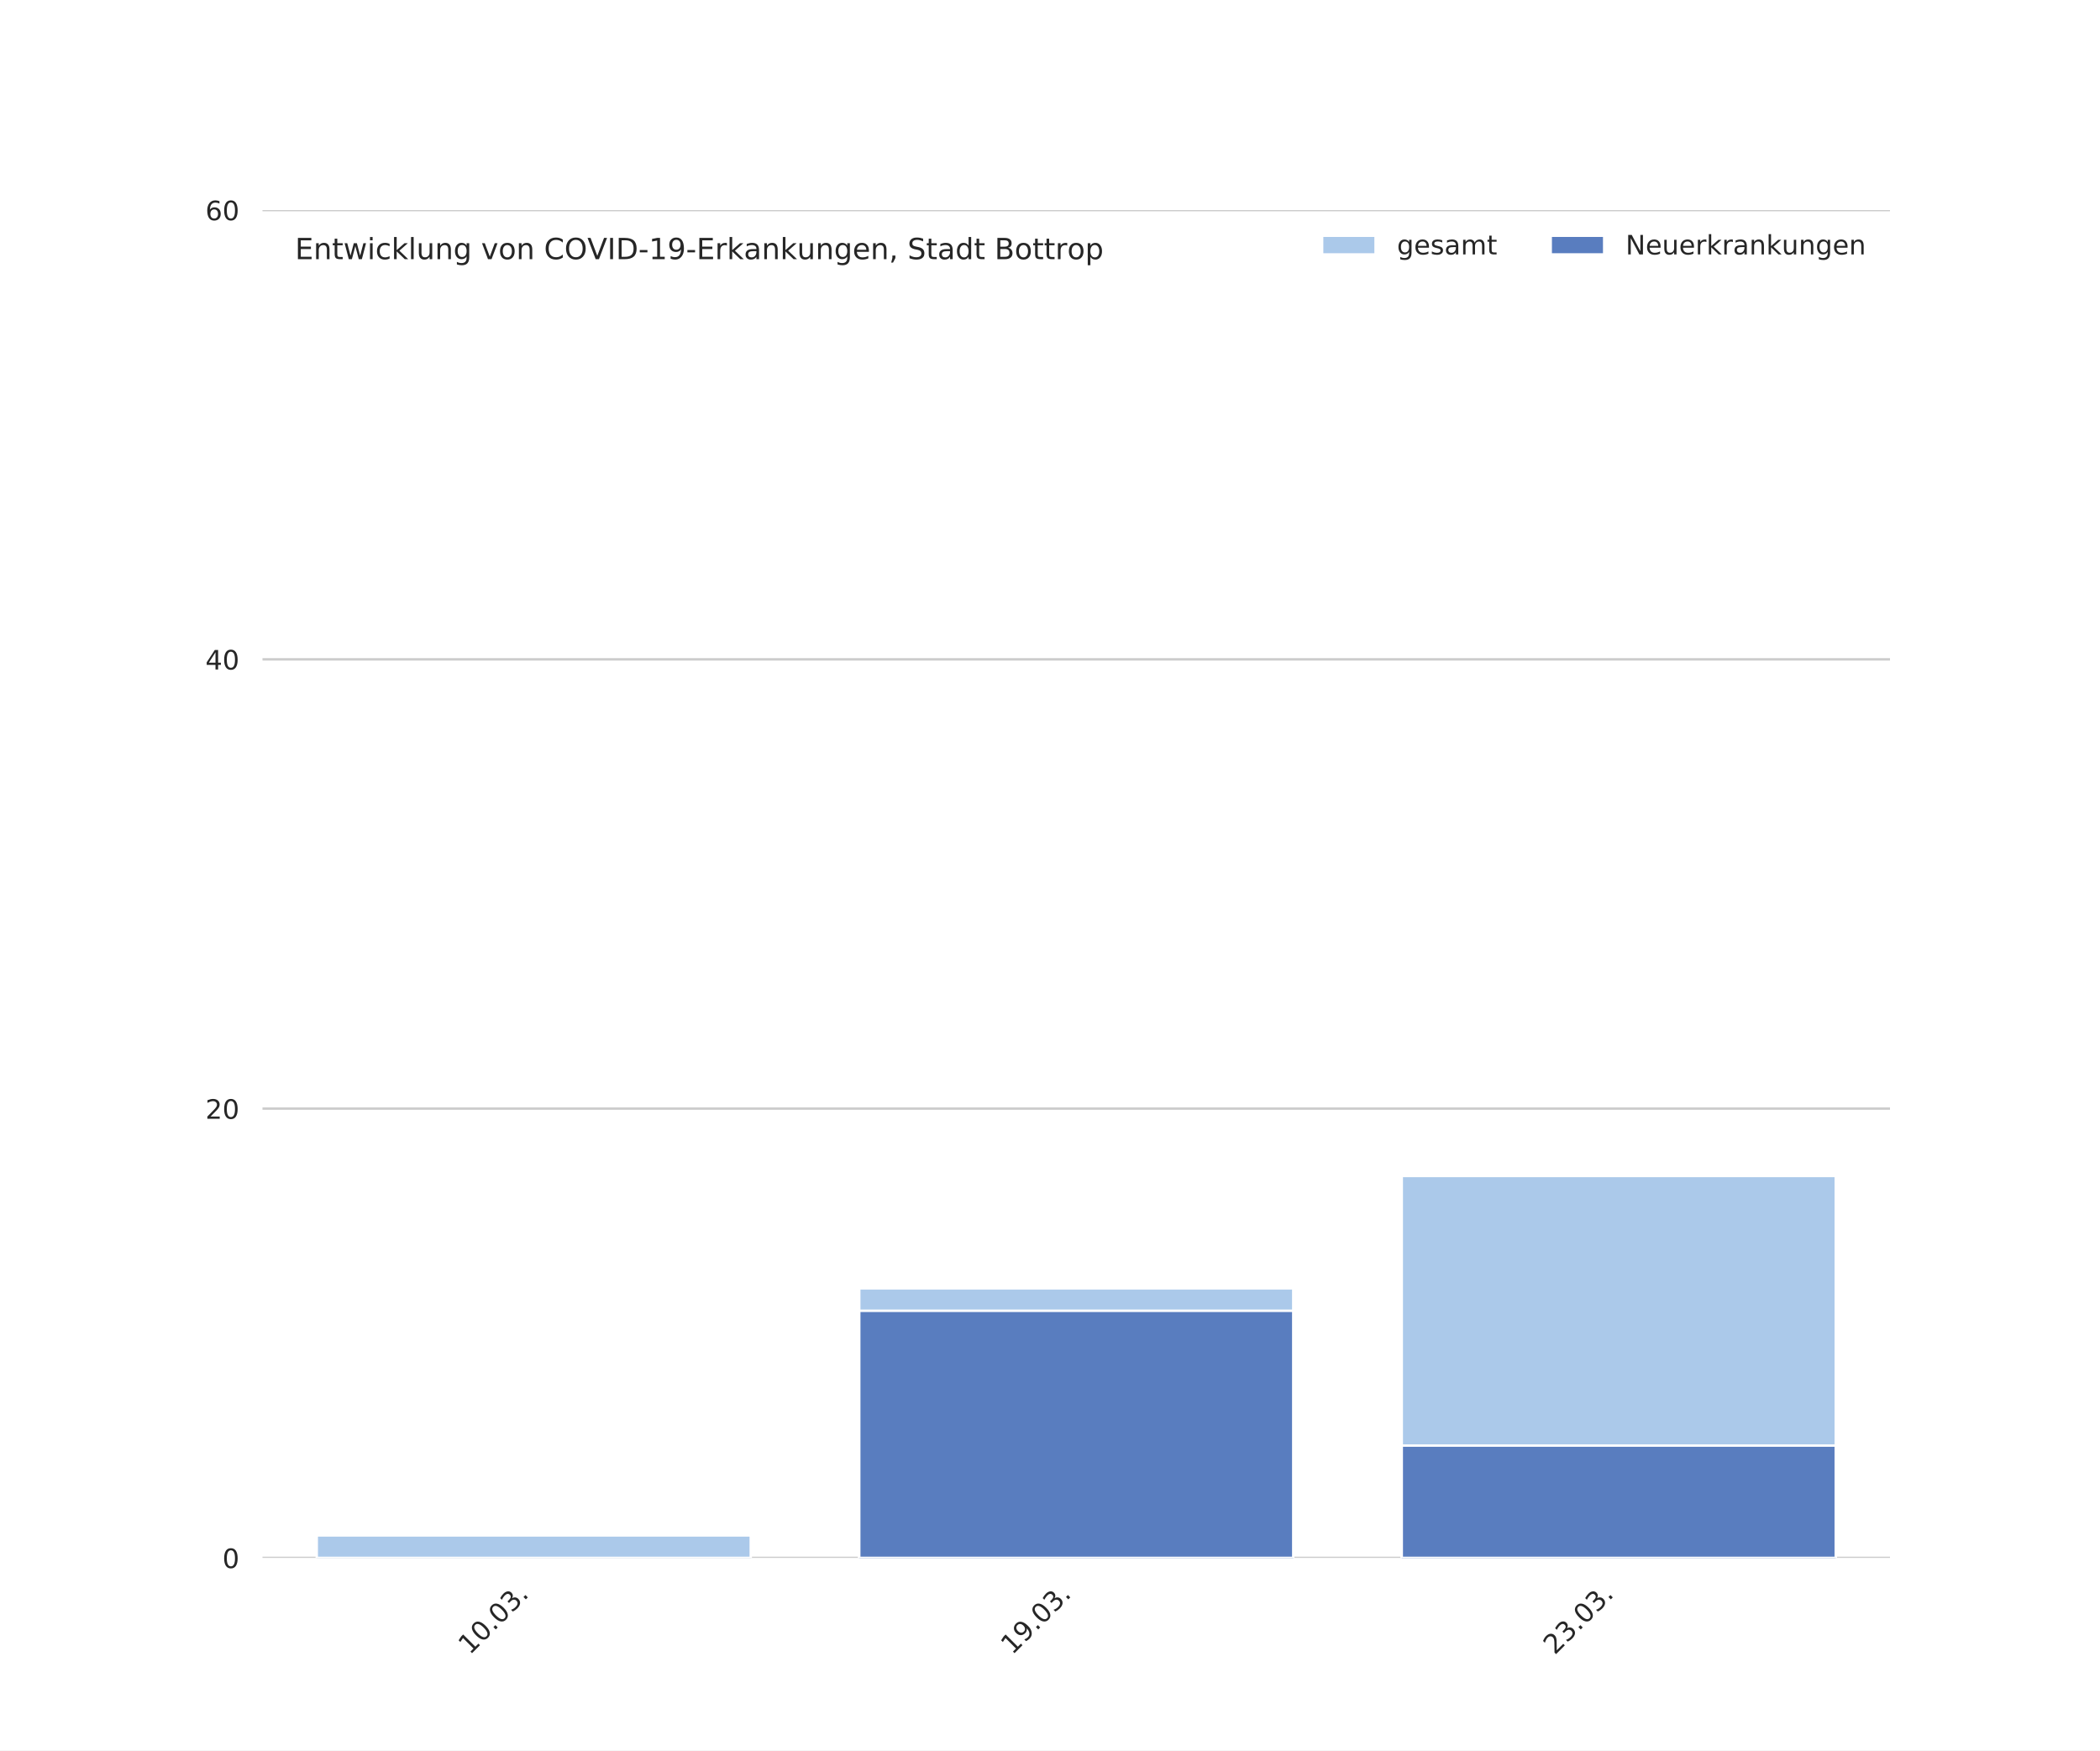
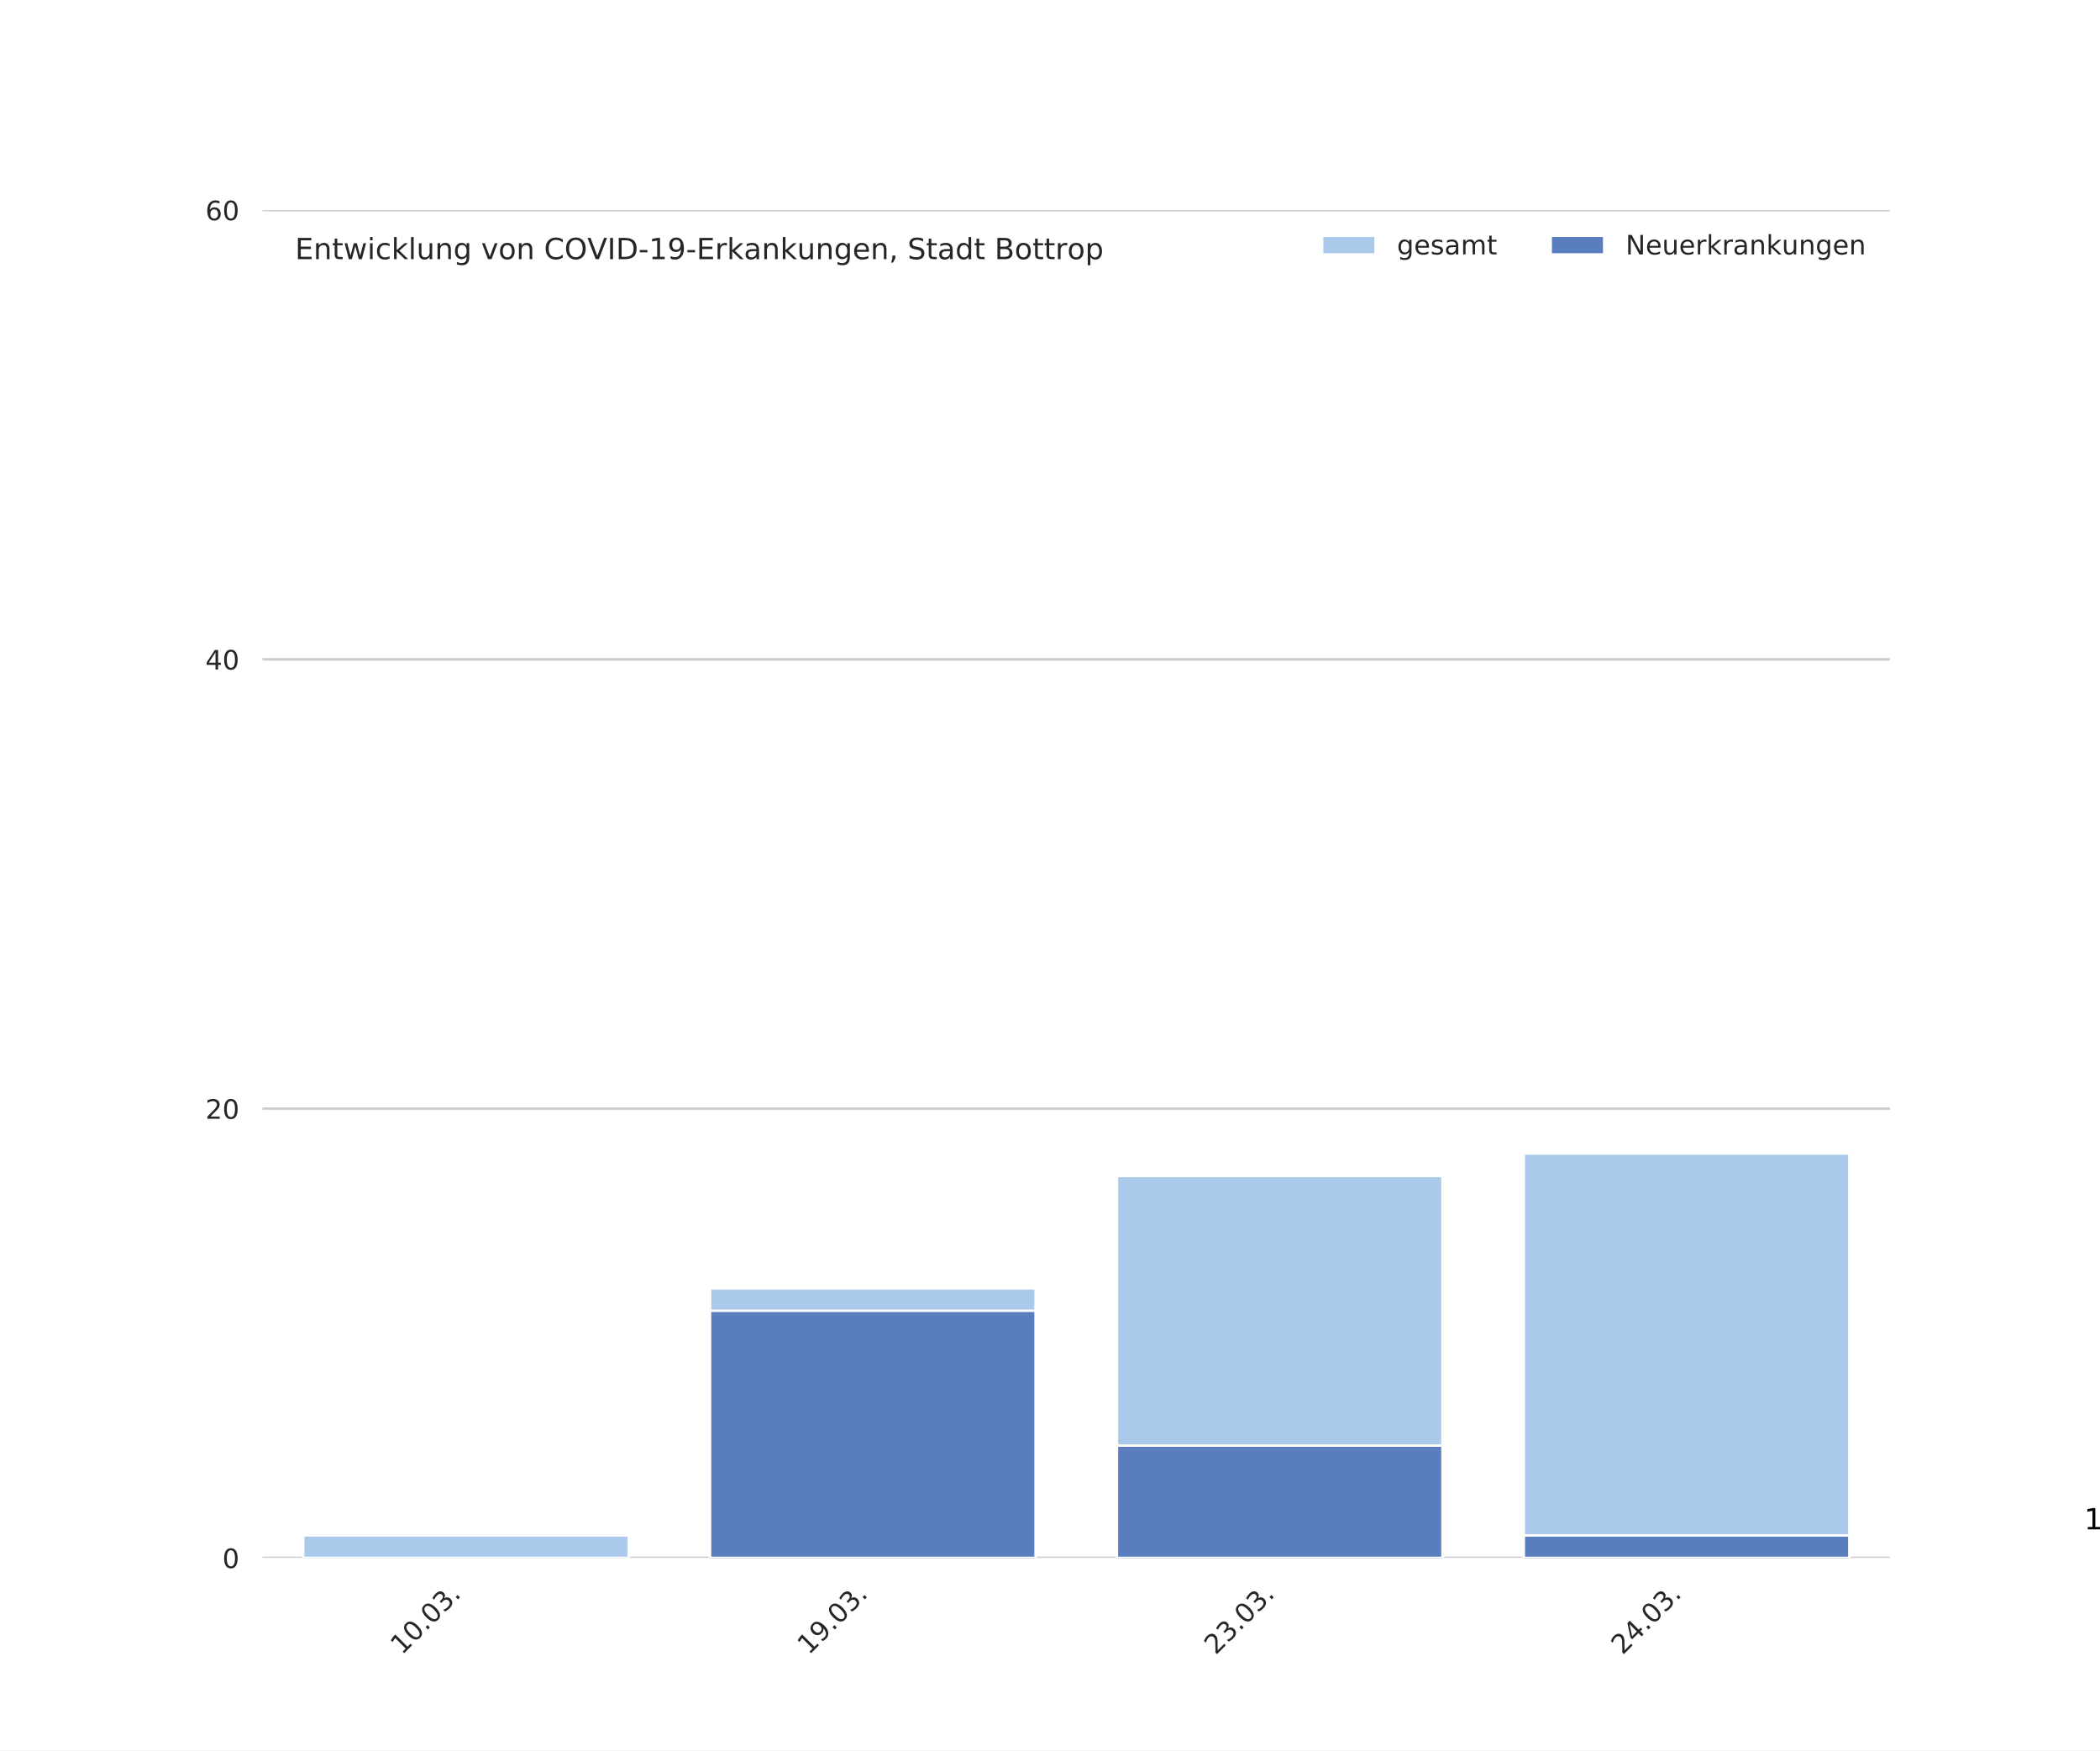
<svg xmlns="http://www.w3.org/2000/svg" xmlns:xlink="http://www.w3.org/1999/xlink" height="720pt" version="1.1" viewBox="0 0 864 720" width="864pt">
  <defs>
    <style type="text/css">
*{stroke-linecap:butt;stroke-linejoin:round;}
  </style>
  </defs>
  <g id="figure_1">
    <g id="patch_1">
      <path d="M 0 720  L 864 720  L 864 0  L 0 0  z " style="fill:#ffffff;" />
    </g>
    <g id="axes_1">
      <g id="patch_2">
        <path d="M 108 640.8  L 777.6 640.8  L 777.6 86.4  L 108 86.4  z " style="fill:#ffffff;" />
      </g>
      <g id="matplotlib.axis_1">
        <g id="xtick_1">
          <g id="text_1">
            <defs>
              <path d="M 12.406 8.297  L 28.516 8.297  L 28.516 63.922  L 10.984 60.406  L 10.984 69.391  L 28.422 72.906  L 38.281 72.906  L 38.281 8.297  L 54.391 8.297  L 54.391 0  L 12.406 0  z " id="DejaVuSans-49" />
              <path d="M 31.781 66.406  Q 24.172 66.406 20.328 58.906  Q 16.5 51.422 16.5 36.375  Q 16.5 21.391 20.328 13.891  Q 24.172 6.391 31.781 6.391  Q 39.453 6.391 43.281 13.891  Q 47.125 21.391 47.125 36.375  Q 47.125 51.422 43.281 58.906  Q 39.453 66.406 31.781 66.406  z M 31.781 74.219  Q 44.047 74.219 50.516 64.516  Q 56.984 54.828 56.984 36.375  Q 56.984 17.969 50.516 8.266  Q 44.047 -1.422 31.781 -1.422  Q 19.531 -1.422 13.062 8.266  Q 6.594 17.969 6.594 36.375  Q 6.594 54.828 13.062 64.516  Q 19.531 74.219 31.781 74.219  z " id="DejaVuSans-48" />
              <path d="M 10.688 12.406  L 21 12.406  L 21 0  L 10.688 0  z " id="DejaVuSans-46" />
              <path d="M 40.578 39.312  Q 47.656 37.797 51.625 33  Q 55.609 28.219 55.609 21.188  Q 55.609 10.406 48.188 4.484  Q 40.766 -1.422 27.094 -1.422  Q 22.516 -1.422 17.656 -0.516  Q 12.797 0.391 7.625 2.203  L 7.625 11.719  Q 11.719 9.328 16.594 8.109  Q 21.484 6.891 26.812 6.891  Q 36.078 6.891 40.938 10.547  Q 45.797 14.203 45.797 21.188  Q 45.797 27.641 41.281 31.266  Q 36.766 34.906 28.719 34.906  L 20.219 34.906  L 20.219 43.016  L 29.109 43.016  Q 36.375 43.016 40.234 45.922  Q 44.094 48.828 44.094 54.297  Q 44.094 59.906 40.109 62.906  Q 36.141 65.922 28.719 65.922  Q 24.656 65.922 20.016 65.031  Q 15.375 64.156 9.812 62.312  L 9.812 71.094  Q 15.438 72.656 20.344 73.438  Q 25.25 74.219 29.594 74.219  Q 40.828 74.219 47.359 69.109  Q 53.906 64.016 53.906 55.328  Q 53.906 49.266 50.438 45.094  Q 46.969 40.922 40.578 39.312  z " id="DejaVuSans-51" />
            </defs>
-             <g style="fill:#262626;" transform="translate(193.2429 680.9497)rotate(-45)scale(0.11 -0.11)">
+             <g style="fill:#262626;" transform="translate(165.3429 680.9497)rotate(-45)scale(0.11 -0.11)">
              <use xlink:href="#DejaVuSans-49" />
              <use x="63.623" xlink:href="#DejaVuSans-48" />
              <use x="127.246" xlink:href="#DejaVuSans-46" />
              <use x="159.033" xlink:href="#DejaVuSans-48" />
              <use x="222.656" xlink:href="#DejaVuSans-51" />
              <use x="286.279" xlink:href="#DejaVuSans-46" />
            </g>
          </g>
        </g>
        <g id="xtick_2">
          <g id="text_2">
            <defs>
              <path d="M 10.984 1.516  L 10.984 10.5  Q 14.703 8.734 18.5 7.812  Q 22.312 6.891 25.984 6.891  Q 35.75 6.891 40.891 13.453  Q 46.047 20.016 46.781 33.406  Q 43.953 29.203 39.594 26.953  Q 35.25 24.703 29.984 24.703  Q 19.047 24.703 12.672 31.312  Q 6.297 37.938 6.297 49.422  Q 6.297 60.641 12.938 67.422  Q 19.578 74.219 30.609 74.219  Q 43.266 74.219 49.922 64.516  Q 56.594 54.828 56.594 36.375  Q 56.594 19.141 48.406 8.859  Q 40.234 -1.422 26.422 -1.422  Q 22.703 -1.422 18.891 -0.688  Q 15.094 0.047 10.984 1.516  z M 30.609 32.422  Q 37.25 32.422 41.125 36.953  Q 45.016 41.5 45.016 49.422  Q 45.016 57.281 41.125 61.844  Q 37.25 66.406 30.609 66.406  Q 23.969 66.406 20.094 61.844  Q 16.219 57.281 16.219 49.422  Q 16.219 41.5 20.094 36.953  Q 23.969 32.422 30.609 32.422  z " id="DejaVuSans-57" />
            </defs>
-             <g style="fill:#262626;" transform="translate(416.4429 680.9497)rotate(-45)scale(0.11 -0.11)">
+             <g style="fill:#262626;" transform="translate(332.7429 680.9497)rotate(-45)scale(0.11 -0.11)">
              <use xlink:href="#DejaVuSans-49" />
              <use x="63.623" xlink:href="#DejaVuSans-57" />
              <use x="127.246" xlink:href="#DejaVuSans-46" />
              <use x="159.033" xlink:href="#DejaVuSans-48" />
              <use x="222.656" xlink:href="#DejaVuSans-51" />
              <use x="286.279" xlink:href="#DejaVuSans-46" />
            </g>
          </g>
        </g>
        <g id="xtick_3">
          <g id="text_3">
            <defs>
              <path d="M 19.188 8.297  L 53.609 8.297  L 53.609 0  L 7.328 0  L 7.328 8.297  Q 12.938 14.109 22.625 23.891  Q 32.328 33.688 34.812 36.531  Q 39.547 41.844 41.422 45.531  Q 43.312 49.219 43.312 52.781  Q 43.312 58.594 39.234 62.25  Q 35.156 65.922 28.609 65.922  Q 23.969 65.922 18.812 64.312  Q 13.672 62.703 7.812 59.422  L 7.812 69.391  Q 13.766 71.781 18.938 73  Q 24.125 74.219 28.422 74.219  Q 39.75 74.219 46.484 68.547  Q 53.219 62.891 53.219 53.422  Q 53.219 48.922 51.531 44.891  Q 49.859 40.875 45.406 35.406  Q 44.188 33.984 37.641 27.219  Q 31.109 20.453 19.188 8.297  z " id="DejaVuSans-50" />
            </defs>
-             <g style="fill:#262626;" transform="translate(639.6429 680.9497)rotate(-45)scale(0.11 -0.11)">
+             <g style="fill:#262626;" transform="translate(500.1429 680.9497)rotate(-45)scale(0.11 -0.11)">
              <use xlink:href="#DejaVuSans-50" />
              <use x="63.623" xlink:href="#DejaVuSans-51" />
              <use x="127.246" xlink:href="#DejaVuSans-46" />
              <use x="159.033" xlink:href="#DejaVuSans-48" />
              <use x="222.656" xlink:href="#DejaVuSans-51" />
              <use x="286.279" xlink:href="#DejaVuSans-46" />
            </g>
          </g>
        </g>
+         <g id="xtick_4">
+           <g id="text_4">
+             <defs>
+               <path d="M 37.797 64.312  L 12.891 25.391  L 37.797 25.391  z M 35.203 72.906  L 47.609 72.906  L 47.609 25.391  L 58.016 25.391  L 58.016 17.188  L 47.609 17.188  L 47.609 0  L 37.797 0  L 37.797 17.188  L 4.891 17.188  L 4.891 26.703  z " id="DejaVuSans-52" />
+             </defs>
+             <g style="fill:#262626;" transform="translate(667.5429 680.9497)rotate(-45)scale(0.11 -0.11)">
+               <use xlink:href="#DejaVuSans-50" />
+               <use x="63.623" xlink:href="#DejaVuSans-52" />
+               <use x="127.246" xlink:href="#DejaVuSans-46" />
+               <use x="159.033" xlink:href="#DejaVuSans-48" />
+               <use x="222.656" xlink:href="#DejaVuSans-51" />
+               <use x="286.279" xlink:href="#DejaVuSans-46" />
+             </g>
+           </g>
+         </g>
      </g>
      <g id="matplotlib.axis_2">
        <g id="ytick_1">
          <g id="line2d_1">
-             <path clip-path="url(#pc9de418cf7)" d="M 108 640.8  L 777.6 640.8  " style="fill:none;stroke:#cccccc;stroke-linecap:round;" />
-           </g>
-           <g id="text_4">
+             <path clip-path="url(#p8a6d60de88)" d="M 108 640.8  L 777.6 640.8  " style="fill:none;stroke:#cccccc;stroke-linecap:round;" />
+           </g>
+           <g id="text_5">
            <g style="fill:#262626;" transform="translate(91.50125 644.9791)scale(0.11 -0.11)">
              <use xlink:href="#DejaVuSans-48" />
            </g>
          </g>
        </g>
        <g id="ytick_2">
          <g id="line2d_2">
-             <path clip-path="url(#pc9de418cf7)" d="M 108 456  L 777.6 456  " style="fill:none;stroke:#cccccc;stroke-linecap:round;" />
-           </g>
-           <g id="text_5">
+             <path clip-path="url(#p8a6d60de88)" d="M 108 456  L 777.6 456  " style="fill:none;stroke:#cccccc;stroke-linecap:round;" />
+           </g>
+           <g id="text_6">
            <g style="fill:#262626;" transform="translate(84.5025 460.1791)scale(0.11 -0.11)">
              <use xlink:href="#DejaVuSans-50" />
              <use x="63.623" xlink:href="#DejaVuSans-48" />
            </g>
          </g>
        </g>
        <g id="ytick_3">
          <g id="line2d_3">
-             <path clip-path="url(#pc9de418cf7)" d="M 108 271.2  L 777.6 271.2  " style="fill:none;stroke:#cccccc;stroke-linecap:round;" />
-           </g>
-           <g id="text_6">
-             <defs>
-               <path d="M 37.797 64.312  L 12.891 25.391  L 37.797 25.391  z M 35.203 72.906  L 47.609 72.906  L 47.609 25.391  L 58.016 25.391  L 58.016 17.188  L 47.609 17.188  L 47.609 0  L 37.797 0  L 37.797 17.188  L 4.891 17.188  L 4.891 26.703  z " id="DejaVuSans-52" />
-             </defs>
+             <path clip-path="url(#p8a6d60de88)" d="M 108 271.2  L 777.6 271.2  " style="fill:none;stroke:#cccccc;stroke-linecap:round;" />
+           </g>
+           <g id="text_7">
            <g style="fill:#262626;" transform="translate(84.5025 275.3791)scale(0.11 -0.11)">
              <use xlink:href="#DejaVuSans-52" />
              <use x="63.623" xlink:href="#DejaVuSans-48" />
            </g>
          </g>
        </g>
        <g id="ytick_4">
          <g id="line2d_4">
-             <path clip-path="url(#pc9de418cf7)" d="M 108 86.4  L 777.6 86.4  " style="fill:none;stroke:#cccccc;stroke-linecap:round;" />
-           </g>
-           <g id="text_7">
+             <path clip-path="url(#p8a6d60de88)" d="M 108 86.4  L 777.6 86.4  " style="fill:none;stroke:#cccccc;stroke-linecap:round;" />
+           </g>
+           <g id="text_8">
            <defs>
              <path d="M 33.016 40.375  Q 26.375 40.375 22.484 35.828  Q 18.609 31.297 18.609 23.391  Q 18.609 15.531 22.484 10.953  Q 26.375 6.391 33.016 6.391  Q 39.656 6.391 43.531 10.953  Q 47.406 15.531 47.406 23.391  Q 47.406 31.297 43.531 35.828  Q 39.656 40.375 33.016 40.375  z M 52.594 71.297  L 52.594 62.312  Q 48.875 64.062 45.094 64.984  Q 41.312 65.922 37.594 65.922  Q 27.828 65.922 22.672 59.328  Q 17.531 52.734 16.797 39.406  Q 19.672 43.656 24.016 45.922  Q 28.375 48.188 33.594 48.188  Q 44.578 48.188 50.953 41.516  Q 57.328 34.859 57.328 23.391  Q 57.328 12.156 50.688 5.359  Q 44.047 -1.422 33.016 -1.422  Q 20.359 -1.422 13.672 8.266  Q 6.984 17.969 6.984 36.375  Q 6.984 53.656 15.188 63.938  Q 23.391 74.219 37.203 74.219  Q 40.922 74.219 44.703 73.484  Q 48.484 72.75 52.594 71.297  z " id="DejaVuSans-54" />
            </defs>
            <g style="fill:#262626;" transform="translate(84.5025 90.57914)scale(0.11 -0.11)">
              <use xlink:href="#DejaVuSans-54" />
              <use x="63.623" xlink:href="#DejaVuSans-48" />
            </g>
          </g>
        </g>
      </g>
      <g id="patch_3">
-         <path clip-path="url(#pc9de418cf7)" d="M 130.32 640.8  L 308.88 640.8  L 308.88 631.56  L 130.32 631.56  z " style="fill:#abc9ea;stroke:#ffffff;stroke-linejoin:miter;" />
+         <path clip-path="url(#p8a6d60de88)" d="M 124.74 640.8  L 258.66 640.8  L 258.66 631.56  L 124.74 631.56  z " style="fill:#abc9ea;stroke:#ffffff;stroke-linejoin:miter;" />
      </g>
      <g id="patch_4">
-         <path clip-path="url(#pc9de418cf7)" d="M 353.52 640.8  L 532.08 640.8  L 532.08 529.92  L 353.52 529.92  z " style="fill:#abc9ea;stroke:#ffffff;stroke-linejoin:miter;" />
+         <path clip-path="url(#p8a6d60de88)" d="M 292.14 640.8  L 426.06 640.8  L 426.06 529.92  L 292.14 529.92  z " style="fill:#abc9ea;stroke:#ffffff;stroke-linejoin:miter;" />
      </g>
      <g id="patch_5">
-         <path clip-path="url(#pc9de418cf7)" d="M 576.72 640.8  L 755.28 640.8  L 755.28 483.72  L 576.72 483.72  z " style="fill:#abc9ea;stroke:#ffffff;stroke-linejoin:miter;" />
+         <path clip-path="url(#p8a6d60de88)" d="M 459.54 640.8  L 593.46 640.8  L 593.46 483.72  L 459.54 483.72  z " style="fill:#abc9ea;stroke:#ffffff;stroke-linejoin:miter;" />
      </g>
      <g id="patch_6">
-         <path clip-path="url(#pc9de418cf7)" d="z " style="fill:#597dbf;stroke:#ffffff;stroke-linejoin:miter;" />
+         <path clip-path="url(#p8a6d60de88)" d="M 626.94 640.8  L 760.86 640.8  L 760.86 474.48  L 626.94 474.48  z " style="fill:#abc9ea;stroke:#ffffff;stroke-linejoin:miter;" />
      </g>
      <g id="patch_7">
-         <path clip-path="url(#pc9de418cf7)" d="M 353.52 640.8  L 532.08 640.8  L 532.08 539.16  L 353.52 539.16  z " style="fill:#597dbf;stroke:#ffffff;stroke-linejoin:miter;" />
+         <path clip-path="url(#p8a6d60de88)" d="z " style="fill:#597dbf;stroke:#ffffff;stroke-linejoin:miter;" />
      </g>
      <g id="patch_8">
-         <path clip-path="url(#pc9de418cf7)" d="M 576.72 640.8  L 755.28 640.8  L 755.28 594.6  L 576.72 594.6  z " style="fill:#597dbf;stroke:#ffffff;stroke-linejoin:miter;" />
+         <path clip-path="url(#p8a6d60de88)" d="M 292.14 640.8  L 426.06 640.8  L 426.06 539.16  L 292.14 539.16  z " style="fill:#597dbf;stroke:#ffffff;stroke-linejoin:miter;" />
+       </g>
+       <g id="patch_9">
+         <path clip-path="url(#p8a6d60de88)" d="M 459.54 640.8  L 593.46 640.8  L 593.46 594.6  L 459.54 594.6  z " style="fill:#597dbf;stroke:#ffffff;stroke-linejoin:miter;" />
+       </g>
+       <g id="patch_10">
+         <path clip-path="url(#p8a6d60de88)" d="M 626.94 640.8  L 760.86 640.8  L 760.86 631.56  L 626.94 631.56  z " style="fill:#597dbf;stroke:#ffffff;stroke-linejoin:miter;" />
      </g>
      <g id="line2d_5">
-         <path clip-path="url(#pc9de418cf7)" d="M 0 0  " style="fill:none;stroke:#424242;stroke-linecap:round;stroke-width:2.7;" />
+         <path clip-path="url(#p8a6d60de88)" d="M 0 0  " style="fill:none;stroke:#424242;stroke-linecap:round;stroke-width:2.7;" />
      </g>
      <g id="line2d_6">
-         <path clip-path="url(#pc9de418cf7)" d="M 0 0  " style="fill:none;stroke:#424242;stroke-linecap:round;stroke-width:2.7;" />
+         <path clip-path="url(#p8a6d60de88)" d="M 0 0  " style="fill:none;stroke:#424242;stroke-linecap:round;stroke-width:2.7;" />
      </g>
      <g id="line2d_7">
-         <path clip-path="url(#pc9de418cf7)" d="M 0 0  " style="fill:none;stroke:#424242;stroke-linecap:round;stroke-width:2.7;" />
+         <path clip-path="url(#p8a6d60de88)" d="M 0 0  " style="fill:none;stroke:#424242;stroke-linecap:round;stroke-width:2.7;" />
      </g>
      <g id="line2d_8">
-         <path clip-path="url(#pc9de418cf7)" d="M 0 0  " style="fill:none;stroke:#424242;stroke-linecap:round;stroke-width:2.7;" />
+         <path clip-path="url(#p8a6d60de88)" d="M 0 0  " style="fill:none;stroke:#424242;stroke-linecap:round;stroke-width:2.7;" />
      </g>
      <g id="line2d_9">
-         <path clip-path="url(#pc9de418cf7)" d="M 0 0  " style="fill:none;stroke:#424242;stroke-linecap:round;stroke-width:2.7;" />
+         <path clip-path="url(#p8a6d60de88)" d="M 0 0  " style="fill:none;stroke:#424242;stroke-linecap:round;stroke-width:2.7;" />
      </g>
      <g id="line2d_10">
-         <path clip-path="url(#pc9de418cf7)" d="M 0 0  " style="fill:none;stroke:#424242;stroke-linecap:round;stroke-width:2.7;" />
-       </g>
-       <g id="text_8">
-         <g transform="translate(1108.582 629.0644)scale(0.12 -0.12)">
-           <use xlink:href="#DejaVuSans-49" />
-         </g>
+         <path clip-path="url(#p8a6d60de88)" d="M 0 0  " style="fill:none;stroke:#424242;stroke-linecap:round;stroke-width:2.7;" />
+       </g>
+       <g id="line2d_11">
+         <path clip-path="url(#p8a6d60de88)" d="M 0 0  " style="fill:none;stroke:#424242;stroke-linecap:round;stroke-width:2.7;" />
+       </g>
+       <g id="line2d_12">
+         <path clip-path="url(#p8a6d60de88)" d="M 0 0  " style="fill:none;stroke:#424242;stroke-linecap:round;stroke-width:2.7;" />
      </g>
      <g id="text_9">
-         <g transform="translate(3113.565 527.4244)scale(0.12 -0.12)">
+         <g transform="translate(857.4825 629.0644)scale(0.12 -0.12)">
+           <use xlink:href="#DejaVuSans-49" />
+         </g>
+       </g>
+       <g id="text_10">
+         <g transform="translate(2360.265 527.4244)scale(0.12 -0.12)">
          <use xlink:href="#DejaVuSans-49" />
          <use x="63.623" xlink:href="#DejaVuSans-50" />
        </g>
      </g>
-       <g id="text_10">
+       <g id="text_11">
        <defs>
          <path d="M 8.203 72.906  L 55.078 72.906  L 55.078 68.703  L 28.609 0  L 18.312 0  L 43.219 64.594  L 8.203 64.594  z " id="DejaVuSans-55" />
        </defs>
-         <g transform="translate(4006.365 481.2244)scale(0.12 -0.12)">
+         <g transform="translate(3029.865 481.2244)scale(0.12 -0.12)">
          <use xlink:href="#DejaVuSans-49" />
          <use x="63.623" xlink:href="#DejaVuSans-55" />
        </g>
      </g>
-       <g id="text_11">
-         <g transform="translate(3113.565 536.6644)scale(0.12 -0.12)">
+       <g id="text_12">
+         <defs>
+           <path d="M 31.781 34.625  Q 24.75 34.625 20.719 30.859  Q 16.703 27.094 16.703 20.516  Q 16.703 13.922 20.719 10.156  Q 24.75 6.391 31.781 6.391  Q 38.812 6.391 42.859 10.172  Q 46.922 13.969 46.922 20.516  Q 46.922 27.094 42.891 30.859  Q 38.875 34.625 31.781 34.625  z M 21.922 38.812  Q 15.578 40.375 12.031 44.719  Q 8.5 49.078 8.5 55.328  Q 8.5 64.062 14.719 69.141  Q 20.953 74.219 31.781 74.219  Q 42.672 74.219 48.875 69.141  Q 55.078 64.062 55.078 55.328  Q 55.078 49.078 51.531 44.719  Q 48 40.375 41.703 38.812  Q 48.828 37.156 52.797 32.312  Q 56.781 27.484 56.781 20.516  Q 56.781 9.906 50.312 4.234  Q 43.844 -1.422 31.781 -1.422  Q 19.734 -1.422 13.25 4.234  Q 6.781 9.906 6.781 20.516  Q 6.781 27.484 10.781 32.312  Q 14.797 37.156 21.922 38.812  z M 18.312 54.391  Q 18.312 48.734 21.844 45.562  Q 25.391 42.391 31.781 42.391  Q 38.141 42.391 41.719 45.562  Q 45.312 48.734 45.312 54.391  Q 45.312 60.062 41.719 63.234  Q 38.141 66.406 31.781 66.406  Q 25.391 66.406 21.844 63.234  Q 18.312 60.062 18.312 54.391  z " id="DejaVuSans-56" />
+         </defs>
+         <g transform="translate(3197.265 471.9844)scale(0.12 -0.12)">
+           <use xlink:href="#DejaVuSans-49" />
+           <use x="63.623" xlink:href="#DejaVuSans-56" />
+         </g>
+       </g>
+       <g id="text_13">
+         <g transform="translate(2360.265 536.6644)scale(0.12 -0.12)">
          <use xlink:href="#DejaVuSans-49" />
          <use x="63.623" xlink:href="#DejaVuSans-49" />
        </g>
      </g>
-       <g id="text_12">
+       <g id="text_14">
        <defs>
          <path d="M 10.797 72.906  L 49.516 72.906  L 49.516 64.594  L 19.828 64.594  L 19.828 46.734  Q 21.969 47.469 24.109 47.828  Q 26.266 48.188 28.422 48.188  Q 40.625 48.188 47.75 41.5  Q 54.891 34.812 54.891 23.391  Q 54.891 11.625 47.562 5.094  Q 40.234 -1.422 26.906 -1.422  Q 22.312 -1.422 17.547 -0.641  Q 12.797 0.141 7.719 1.703  L 7.719 11.625  Q 12.109 9.234 16.797 8.062  Q 21.484 6.891 26.703 6.891  Q 35.156 6.891 40.078 11.328  Q 45.016 15.766 45.016 23.391  Q 45.016 31 40.078 35.438  Q 35.156 39.891 26.703 39.891  Q 22.75 39.891 18.812 39.016  Q 14.891 38.141 10.797 36.281  z " id="DejaVuSans-53" />
        </defs>
-         <g transform="translate(4010.182 592.1044)scale(0.12 -0.12)">
+         <g transform="translate(3033.682 592.1044)scale(0.12 -0.12)">
          <use xlink:href="#DejaVuSans-53" />
        </g>
      </g>
-       <g id="text_13">
+       <g id="text_15">
        <defs>
          <path d="M 9.812 72.906  L 55.906 72.906  L 55.906 64.594  L 19.672 64.594  L 19.672 43.016  L 54.391 43.016  L 54.391 34.719  L 19.672 34.719  L 19.672 8.297  L 56.781 8.297  L 56.781 0  L 9.812 0  z " id="DejaVuSans-69" />
          <path d="M 54.891 33.016  L 54.891 0  L 45.906 0  L 45.906 32.719  Q 45.906 40.484 42.875 44.328  Q 39.844 48.188 33.797 48.188  Q 26.516 48.188 22.312 43.547  Q 18.109 38.922 18.109 30.906  L 18.109 0  L 9.078 0  L 9.078 54.688  L 18.109 54.688  L 18.109 46.188  Q 21.344 51.125 25.703 53.562  Q 30.078 56 35.797 56  Q 45.219 56 50.047 50.172  Q 54.891 44.344 54.891 33.016  z " id="DejaVuSans-110" />
          <path d="M 18.312 70.219  L 18.312 54.688  L 36.812 54.688  L 36.812 47.703  L 18.312 47.703  L 18.312 18.016  Q 18.312 11.328 20.141 9.422  Q 21.969 7.516 27.594 7.516  L 36.812 7.516  L 36.812 0  L 27.594 0  Q 17.188 0 13.234 3.875  Q 9.281 7.766 9.281 18.016  L 9.281 47.703  L 2.688 47.703  L 2.688 54.688  L 9.281 54.688  L 9.281 70.219  z " id="DejaVuSans-116" />
          <path d="M 4.203 54.688  L 13.188 54.688  L 24.422 12.016  L 35.594 54.688  L 46.188 54.688  L 57.422 12.016  L 68.609 54.688  L 77.594 54.688  L 63.281 0  L 52.688 0  L 40.922 44.828  L 29.109 0  L 18.5 0  z " id="DejaVuSans-119" />
          <path d="M 9.422 54.688  L 18.406 54.688  L 18.406 0  L 9.422 0  z M 9.422 75.984  L 18.406 75.984  L 18.406 64.594  L 9.422 64.594  z " id="DejaVuSans-105" />
          <path d="M 48.781 52.594  L 48.781 44.188  Q 44.969 46.297 41.141 47.344  Q 37.312 48.391 33.406 48.391  Q 24.656 48.391 19.812 42.844  Q 14.984 37.312 14.984 27.297  Q 14.984 17.281 19.812 11.734  Q 24.656 6.203 33.406 6.203  Q 37.312 6.203 41.141 7.25  Q 44.969 8.297 48.781 10.406  L 48.781 2.094  Q 45.016 0.344 40.984 -0.531  Q 36.969 -1.422 32.422 -1.422  Q 20.062 -1.422 12.781 6.344  Q 5.516 14.109 5.516 27.297  Q 5.516 40.672 12.859 48.328  Q 20.219 56 33.016 56  Q 37.156 56 41.109 55.141  Q 45.062 54.297 48.781 52.594  z " id="DejaVuSans-99" />
          <path d="M 9.078 75.984  L 18.109 75.984  L 18.109 31.109  L 44.922 54.688  L 56.391 54.688  L 27.391 29.109  L 57.625 0  L 45.906 0  L 18.109 26.703  L 18.109 0  L 9.078 0  z " id="DejaVuSans-107" />
          <path d="M 9.422 75.984  L 18.406 75.984  L 18.406 0  L 9.422 0  z " id="DejaVuSans-108" />
          <path d="M 8.5 21.578  L 8.5 54.688  L 17.484 54.688  L 17.484 21.922  Q 17.484 14.156 20.5 10.266  Q 23.531 6.391 29.594 6.391  Q 36.859 6.391 41.078 11.031  Q 45.312 15.672 45.312 23.688  L 45.312 54.688  L 54.297 54.688  L 54.297 0  L 45.312 0  L 45.312 8.406  Q 42.047 3.422 37.719 1  Q 33.406 -1.422 27.688 -1.422  Q 18.266 -1.422 13.375 4.438  Q 8.5 10.297 8.5 21.578  z M 31.109 56  z " id="DejaVuSans-117" />
          <path d="M 45.406 27.984  Q 45.406 37.75 41.375 43.109  Q 37.359 48.484 30.078 48.484  Q 22.859 48.484 18.828 43.109  Q 14.797 37.75 14.797 27.984  Q 14.797 18.266 18.828 12.891  Q 22.859 7.516 30.078 7.516  Q 37.359 7.516 41.375 12.891  Q 45.406 18.266 45.406 27.984  z M 54.391 6.781  Q 54.391 -7.172 48.188 -13.984  Q 42 -20.797 29.203 -20.797  Q 24.469 -20.797 20.266 -20.094  Q 16.062 -19.391 12.109 -17.922  L 12.109 -9.188  Q 16.062 -11.328 19.922 -12.344  Q 23.781 -13.375 27.781 -13.375  Q 36.625 -13.375 41.016 -8.766  Q 45.406 -4.156 45.406 5.172  L 45.406 9.625  Q 42.625 4.781 38.281 2.391  Q 33.938 0 27.875 0  Q 17.828 0 11.672 7.656  Q 5.516 15.328 5.516 27.984  Q 5.516 40.672 11.672 48.328  Q 17.828 56 27.875 56  Q 33.938 56 38.281 53.609  Q 42.625 51.219 45.406 46.391  L 45.406 54.688  L 54.391 54.688  z " id="DejaVuSans-103" />
          <path id="DejaVuSans-32" />
          <path d="M 2.984 54.688  L 12.5 54.688  L 29.594 8.797  L 46.688 54.688  L 56.203 54.688  L 35.688 0  L 23.484 0  z " id="DejaVuSans-118" />
          <path d="M 30.609 48.391  Q 23.391 48.391 19.188 42.75  Q 14.984 37.109 14.984 27.297  Q 14.984 17.484 19.156 11.844  Q 23.344 6.203 30.609 6.203  Q 37.797 6.203 41.984 11.859  Q 46.188 17.531 46.188 27.297  Q 46.188 37.016 41.984 42.703  Q 37.797 48.391 30.609 48.391  z M 30.609 56  Q 42.328 56 49.016 48.375  Q 55.719 40.766 55.719 27.297  Q 55.719 13.875 49.016 6.219  Q 42.328 -1.422 30.609 -1.422  Q 18.844 -1.422 12.172 6.219  Q 5.516 13.875 5.516 27.297  Q 5.516 40.766 12.172 48.375  Q 18.844 56 30.609 56  z " id="DejaVuSans-111" />
          <path d="M 64.406 67.281  L 64.406 56.891  Q 59.422 61.531 53.781 63.812  Q 48.141 66.109 41.797 66.109  Q 29.297 66.109 22.656 58.469  Q 16.016 50.828 16.016 36.375  Q 16.016 21.969 22.656 14.328  Q 29.297 6.688 41.797 6.688  Q 48.141 6.688 53.781 8.984  Q 59.422 11.281 64.406 15.922  L 64.406 5.609  Q 59.234 2.094 53.438 0.328  Q 47.656 -1.422 41.219 -1.422  Q 24.656 -1.422 15.125 8.703  Q 5.609 18.844 5.609 36.375  Q 5.609 53.953 15.125 64.078  Q 24.656 74.219 41.219 74.219  Q 47.75 74.219 53.531 72.484  Q 59.328 70.75 64.406 67.281  z " id="DejaVuSans-67" />
          <path d="M 39.406 66.219  Q 28.656 66.219 22.328 58.203  Q 16.016 50.203 16.016 36.375  Q 16.016 22.609 22.328 14.594  Q 28.656 6.594 39.406 6.594  Q 50.141 6.594 56.422 14.594  Q 62.703 22.609 62.703 36.375  Q 62.703 50.203 56.422 58.203  Q 50.141 66.219 39.406 66.219  z M 39.406 74.219  Q 54.734 74.219 63.906 63.938  Q 73.094 53.656 73.094 36.375  Q 73.094 19.141 63.906 8.859  Q 54.734 -1.422 39.406 -1.422  Q 24.031 -1.422 14.812 8.828  Q 5.609 19.094 5.609 36.375  Q 5.609 53.656 14.812 63.938  Q 24.031 74.219 39.406 74.219  z " id="DejaVuSans-79" />
          <path d="M 28.609 0  L 0.781 72.906  L 11.078 72.906  L 34.188 11.531  L 57.328 72.906  L 67.578 72.906  L 39.797 0  z " id="DejaVuSans-86" />
          <path d="M 9.812 72.906  L 19.672 72.906  L 19.672 0  L 9.812 0  z " id="DejaVuSans-73" />
          <path d="M 19.672 64.797  L 19.672 8.109  L 31.594 8.109  Q 46.688 8.109 53.688 14.938  Q 60.688 21.781 60.688 36.531  Q 60.688 51.172 53.688 57.984  Q 46.688 64.797 31.594 64.797  z M 9.812 72.906  L 30.078 72.906  Q 51.266 72.906 61.172 64.094  Q 71.094 55.281 71.094 36.531  Q 71.094 17.672 61.125 8.828  Q 51.172 0 30.078 0  L 9.812 0  z " id="DejaVuSans-68" />
          <path d="M 4.891 31.391  L 31.203 31.391  L 31.203 23.391  L 4.891 23.391  z " id="DejaVuSans-45" />
          <path d="M 41.109 46.297  Q 39.594 47.172 37.812 47.578  Q 36.031 48 33.891 48  Q 26.266 48 22.188 43.047  Q 18.109 38.094 18.109 28.812  L 18.109 0  L 9.078 0  L 9.078 54.688  L 18.109 54.688  L 18.109 46.188  Q 20.953 51.172 25.484 53.578  Q 30.031 56 36.531 56  Q 37.453 56 38.578 55.875  Q 39.703 55.766 41.062 55.516  z " id="DejaVuSans-114" />
          <path d="M 34.281 27.484  Q 23.391 27.484 19.188 25  Q 14.984 22.516 14.984 16.5  Q 14.984 11.719 18.141 8.906  Q 21.297 6.109 26.703 6.109  Q 34.188 6.109 38.703 11.406  Q 43.219 16.703 43.219 25.484  L 43.219 27.484  z M 52.203 31.203  L 52.203 0  L 43.219 0  L 43.219 8.297  Q 40.141 3.328 35.547 0.953  Q 30.953 -1.422 24.312 -1.422  Q 15.922 -1.422 10.953 3.297  Q 6 8.016 6 15.922  Q 6 25.141 12.172 29.828  Q 18.359 34.516 30.609 34.516  L 43.219 34.516  L 43.219 35.406  Q 43.219 41.609 39.141 45  Q 35.062 48.391 27.688 48.391  Q 23 48.391 18.547 47.266  Q 14.109 46.141 10.016 43.891  L 10.016 52.203  Q 14.938 54.109 19.578 55.047  Q 24.219 56 28.609 56  Q 40.484 56 46.344 49.844  Q 52.203 43.703 52.203 31.203  z " id="DejaVuSans-97" />
          <path d="M 56.203 29.594  L 56.203 25.203  L 14.891 25.203  Q 15.484 15.922 20.484 11.062  Q 25.484 6.203 34.422 6.203  Q 39.594 6.203 44.453 7.469  Q 49.312 8.734 54.109 11.281  L 54.109 2.781  Q 49.266 0.734 44.188 -0.344  Q 39.109 -1.422 33.891 -1.422  Q 20.797 -1.422 13.156 6.188  Q 5.516 13.812 5.516 26.812  Q 5.516 40.234 12.766 48.109  Q 20.016 56 32.328 56  Q 43.359 56 49.781 48.891  Q 56.203 41.797 56.203 29.594  z M 47.219 32.234  Q 47.125 39.594 43.094 43.984  Q 39.062 48.391 32.422 48.391  Q 24.906 48.391 20.391 44.141  Q 15.875 39.891 15.188 32.172  z " id="DejaVuSans-101" />
          <path d="M 11.719 12.406  L 22.016 12.406  L 22.016 4  L 14.016 -11.625  L 7.719 -11.625  L 11.719 4  z " id="DejaVuSans-44" />
          <path d="M 53.516 70.516  L 53.516 60.891  Q 47.906 63.578 42.922 64.891  Q 37.938 66.219 33.297 66.219  Q 25.25 66.219 20.875 63.094  Q 16.5 59.969 16.5 54.203  Q 16.5 49.359 19.406 46.891  Q 22.312 44.438 30.422 42.922  L 36.375 41.703  Q 47.406 39.594 52.656 34.297  Q 57.906 29 57.906 20.125  Q 57.906 9.516 50.797 4.047  Q 43.703 -1.422 29.984 -1.422  Q 24.812 -1.422 18.969 -0.25  Q 13.141 0.922 6.891 3.219  L 6.891 13.375  Q 12.891 10.016 18.656 8.297  Q 24.422 6.594 29.984 6.594  Q 38.422 6.594 43.016 9.906  Q 47.609 13.234 47.609 19.391  Q 47.609 24.75 44.312 27.781  Q 41.016 30.812 33.5 32.328  L 27.484 33.5  Q 16.453 35.688 11.516 40.375  Q 6.594 45.062 6.594 53.422  Q 6.594 63.094 13.406 68.656  Q 20.219 74.219 32.172 74.219  Q 37.312 74.219 42.625 73.281  Q 47.953 72.359 53.516 70.516  z " id="DejaVuSans-83" />
          <path d="M 45.406 46.391  L 45.406 75.984  L 54.391 75.984  L 54.391 0  L 45.406 0  L 45.406 8.203  Q 42.578 3.328 38.25 0.953  Q 33.938 -1.422 27.875 -1.422  Q 17.969 -1.422 11.734 6.484  Q 5.516 14.406 5.516 27.297  Q 5.516 40.188 11.734 48.094  Q 17.969 56 27.875 56  Q 33.938 56 38.25 53.625  Q 42.578 51.266 45.406 46.391  z M 14.797 27.297  Q 14.797 17.391 18.875 11.75  Q 22.953 6.109 30.078 6.109  Q 37.203 6.109 41.297 11.75  Q 45.406 17.391 45.406 27.297  Q 45.406 37.203 41.297 42.844  Q 37.203 48.484 30.078 48.484  Q 22.953 48.484 18.875 42.844  Q 14.797 37.203 14.797 27.297  z " id="DejaVuSans-100" />
          <path d="M 19.672 34.812  L 19.672 8.109  L 35.5 8.109  Q 43.453 8.109 47.281 11.406  Q 51.125 14.703 51.125 21.484  Q 51.125 28.328 47.281 31.562  Q 43.453 34.812 35.5 34.812  z M 19.672 64.797  L 19.672 42.828  L 34.281 42.828  Q 41.5 42.828 45.031 45.531  Q 48.578 48.25 48.578 53.812  Q 48.578 59.328 45.031 62.062  Q 41.5 64.797 34.281 64.797  z M 9.812 72.906  L 35.016 72.906  Q 46.297 72.906 52.391 68.219  Q 58.5 63.531 58.5 54.891  Q 58.5 48.188 55.375 44.234  Q 52.25 40.281 46.188 39.312  Q 53.469 37.75 57.5 32.781  Q 61.531 27.828 61.531 20.406  Q 61.531 10.641 54.891 5.312  Q 48.25 0 35.984 0  L 9.812 0  z " id="DejaVuSans-66" />
          <path d="M 18.109 8.203  L 18.109 -20.797  L 9.078 -20.797  L 9.078 54.688  L 18.109 54.688  L 18.109 46.391  Q 20.953 51.266 25.266 53.625  Q 29.594 56 35.594 56  Q 45.562 56 51.781 48.094  Q 58.016 40.188 58.016 27.297  Q 58.016 14.406 51.781 6.484  Q 45.562 -1.422 35.594 -1.422  Q 29.594 -1.422 25.266 0.953  Q 20.953 3.328 18.109 8.203  z M 48.688 27.297  Q 48.688 37.203 44.609 42.844  Q 40.531 48.484 33.406 48.484  Q 26.266 48.484 22.188 42.844  Q 18.109 37.203 18.109 27.297  Q 18.109 17.391 22.188 11.75  Q 26.266 6.109 33.406 6.109  Q 40.531 6.109 44.609 11.75  Q 48.688 17.391 48.688 27.297  z " id="DejaVuSans-112" />
        </defs>
        <g style="fill:#262626;" transform="translate(121.392 106.6061)scale(0.12 -0.12)">
          <use xlink:href="#DejaVuSans-69" />
          <use x="63.184" xlink:href="#DejaVuSans-110" />
          <use x="126.562" xlink:href="#DejaVuSans-116" />
          <use x="165.771" xlink:href="#DejaVuSans-119" />
          <use x="247.559" xlink:href="#DejaVuSans-105" />
          <use x="275.342" xlink:href="#DejaVuSans-99" />
          <use x="330.322" xlink:href="#DejaVuSans-107" />
          <use x="388.232" xlink:href="#DejaVuSans-108" />
          <use x="416.016" xlink:href="#DejaVuSans-117" />
          <use x="479.395" xlink:href="#DejaVuSans-110" />
          <use x="542.773" xlink:href="#DejaVuSans-103" />
          <use x="606.25" xlink:href="#DejaVuSans-32" />
          <use x="638.037" xlink:href="#DejaVuSans-118" />
          <use x="697.217" xlink:href="#DejaVuSans-111" />
          <use x="758.398" xlink:href="#DejaVuSans-110" />
          <use x="821.777" xlink:href="#DejaVuSans-32" />
          <use x="853.564" xlink:href="#DejaVuSans-67" />
          <use x="923.389" xlink:href="#DejaVuSans-79" />
          <use x="1002.084" xlink:href="#DejaVuSans-86" />
          <use x="1070.492" xlink:href="#DejaVuSans-73" />
          <use x="1099.984" xlink:href="#DejaVuSans-68" />
          <use x="1176.986" xlink:href="#DejaVuSans-45" />
          <use x="1213.07" xlink:href="#DejaVuSans-49" />
          <use x="1276.693" xlink:href="#DejaVuSans-57" />
          <use x="1340.316" xlink:href="#DejaVuSans-45" />
          <use x="1376.4" xlink:href="#DejaVuSans-69" />
          <use x="1439.584" xlink:href="#DejaVuSans-114" />
          <use x="1480.697" xlink:href="#DejaVuSans-107" />
          <use x="1538.592" xlink:href="#DejaVuSans-97" />
          <use x="1599.871" xlink:href="#DejaVuSans-110" />
          <use x="1663.25" xlink:href="#DejaVuSans-107" />
          <use x="1721.113" xlink:href="#DejaVuSans-117" />
          <use x="1784.492" xlink:href="#DejaVuSans-110" />
          <use x="1847.871" xlink:href="#DejaVuSans-103" />
          <use x="1911.348" xlink:href="#DejaVuSans-101" />
          <use x="1972.871" xlink:href="#DejaVuSans-110" />
          <use x="2036.25" xlink:href="#DejaVuSans-44" />
          <use x="2068.037" xlink:href="#DejaVuSans-32" />
          <use x="2099.824" xlink:href="#DejaVuSans-83" />
          <use x="2163.301" xlink:href="#DejaVuSans-116" />
          <use x="2202.51" xlink:href="#DejaVuSans-97" />
          <use x="2263.789" xlink:href="#DejaVuSans-100" />
          <use x="2327.266" xlink:href="#DejaVuSans-116" />
          <use x="2366.475" xlink:href="#DejaVuSans-32" />
          <use x="2398.262" xlink:href="#DejaVuSans-66" />
          <use x="2466.865" xlink:href="#DejaVuSans-111" />
          <use x="2528.047" xlink:href="#DejaVuSans-116" />
          <use x="2567.256" xlink:href="#DejaVuSans-116" />
          <use x="2606.465" xlink:href="#DejaVuSans-114" />
          <use x="2647.547" xlink:href="#DejaVuSans-111" />
          <use x="2708.729" xlink:href="#DejaVuSans-112" />
        </g>
      </g>
      <g id="legend_1">
-         <g id="patch_9">
+         <g id="patch_11">
          <path d="M 543.957 104.658  L 565.957 104.658  L 565.957 96.958  L 543.957 96.958  z " style="fill:#abc9ea;stroke:#ffffff;stroke-linejoin:miter;" />
        </g>
-         <g id="text_14">
+         <g id="text_16">
          <defs>
            <path d="M 44.281 53.078  L 44.281 44.578  Q 40.484 46.531 36.375 47.5  Q 32.281 48.484 27.875 48.484  Q 21.188 48.484 17.844 46.438  Q 14.5 44.391 14.5 40.281  Q 14.5 37.156 16.891 35.375  Q 19.281 33.594 26.516 31.984  L 29.594 31.297  Q 39.156 29.25 43.188 25.516  Q 47.219 21.781 47.219 15.094  Q 47.219 7.469 41.188 3.016  Q 35.156 -1.422 24.609 -1.422  Q 20.219 -1.422 15.453 -0.562  Q 10.688 0.297 5.422 2  L 5.422 11.281  Q 10.406 8.688 15.234 7.391  Q 20.062 6.109 24.812 6.109  Q 31.156 6.109 34.562 8.281  Q 37.984 10.453 37.984 14.406  Q 37.984 18.062 35.516 20.016  Q 33.062 21.969 24.703 23.781  L 21.578 24.516  Q 13.234 26.266 9.516 29.906  Q 5.812 33.547 5.812 39.891  Q 5.812 47.609 11.281 51.797  Q 16.75 56 26.812 56  Q 31.781 56 36.172 55.266  Q 40.578 54.547 44.281 53.078  z " id="DejaVuSans-115" />
            <path d="M 52 44.188  Q 55.375 50.25 60.062 53.125  Q 64.75 56 71.094 56  Q 79.641 56 84.281 50.016  Q 88.922 44.047 88.922 33.016  L 88.922 0  L 79.891 0  L 79.891 32.719  Q 79.891 40.578 77.094 44.375  Q 74.312 48.188 68.609 48.188  Q 61.625 48.188 57.562 43.547  Q 53.516 38.922 53.516 30.906  L 53.516 0  L 44.484 0  L 44.484 32.719  Q 44.484 40.625 41.703 44.406  Q 38.922 48.188 33.109 48.188  Q 26.219 48.188 22.156 43.531  Q 18.109 38.875 18.109 30.906  L 18.109 0  L 9.078 0  L 9.078 54.688  L 18.109 54.688  L 18.109 46.188  Q 21.188 51.219 25.484 53.609  Q 29.781 56 35.688 56  Q 41.656 56 45.828 52.969  Q 50 49.953 52 44.188  z " id="DejaVuSans-109" />
          </defs>
          <g style="fill:#262626;" transform="translate(574.7566 104.6583)scale(0.11 -0.11)">
            <use xlink:href="#DejaVuSans-103" />
            <use x="63.477" xlink:href="#DejaVuSans-101" />
            <use x="125" xlink:href="#DejaVuSans-115" />
            <use x="177.1" xlink:href="#DejaVuSans-97" />
            <use x="238.379" xlink:href="#DejaVuSans-109" />
            <use x="335.791" xlink:href="#DejaVuSans-116" />
          </g>
        </g>
-         <g id="patch_10">
+         <g id="patch_12">
          <path d="M 638.007 104.658  L 660.007 104.658  L 660.007 96.958  L 638.007 96.958  z " style="fill:#597dbf;stroke:#ffffff;stroke-linejoin:miter;" />
        </g>
-         <g id="text_15">
+         <g id="text_17">
          <defs>
            <path d="M 9.812 72.906  L 23.094 72.906  L 55.422 11.922  L 55.422 72.906  L 64.984 72.906  L 64.984 0  L 51.703 0  L 19.391 60.984  L 19.391 0  L 9.812 0  z " id="DejaVuSans-78" />
          </defs>
          <g style="fill:#262626;" transform="translate(668.8066 104.6583)scale(0.11 -0.11)">
            <use xlink:href="#DejaVuSans-78" />
            <use x="74.805" xlink:href="#DejaVuSans-101" />
            <use x="136.328" xlink:href="#DejaVuSans-117" />
            <use x="199.707" xlink:href="#DejaVuSans-101" />
            <use x="261.23" xlink:href="#DejaVuSans-114" />
            <use x="302.344" xlink:href="#DejaVuSans-107" />
            <use x="360.254" xlink:href="#DejaVuSans-114" />
            <use x="401.367" xlink:href="#DejaVuSans-97" />
            <use x="462.646" xlink:href="#DejaVuSans-110" />
            <use x="526.025" xlink:href="#DejaVuSans-107" />
            <use x="583.889" xlink:href="#DejaVuSans-117" />
            <use x="647.268" xlink:href="#DejaVuSans-110" />
            <use x="710.646" xlink:href="#DejaVuSans-103" />
            <use x="774.123" xlink:href="#DejaVuSans-101" />
            <use x="835.646" xlink:href="#DejaVuSans-110" />
          </g>
        </g>
      </g>
    </g>
  </g>
  <defs>
-     <clipPath id="pc9de418cf7">
+     <clipPath id="p8a6d60de88">
      <rect height="554.4" width="669.6" x="108" y="86.4" />
    </clipPath>
  </defs>
</svg>
